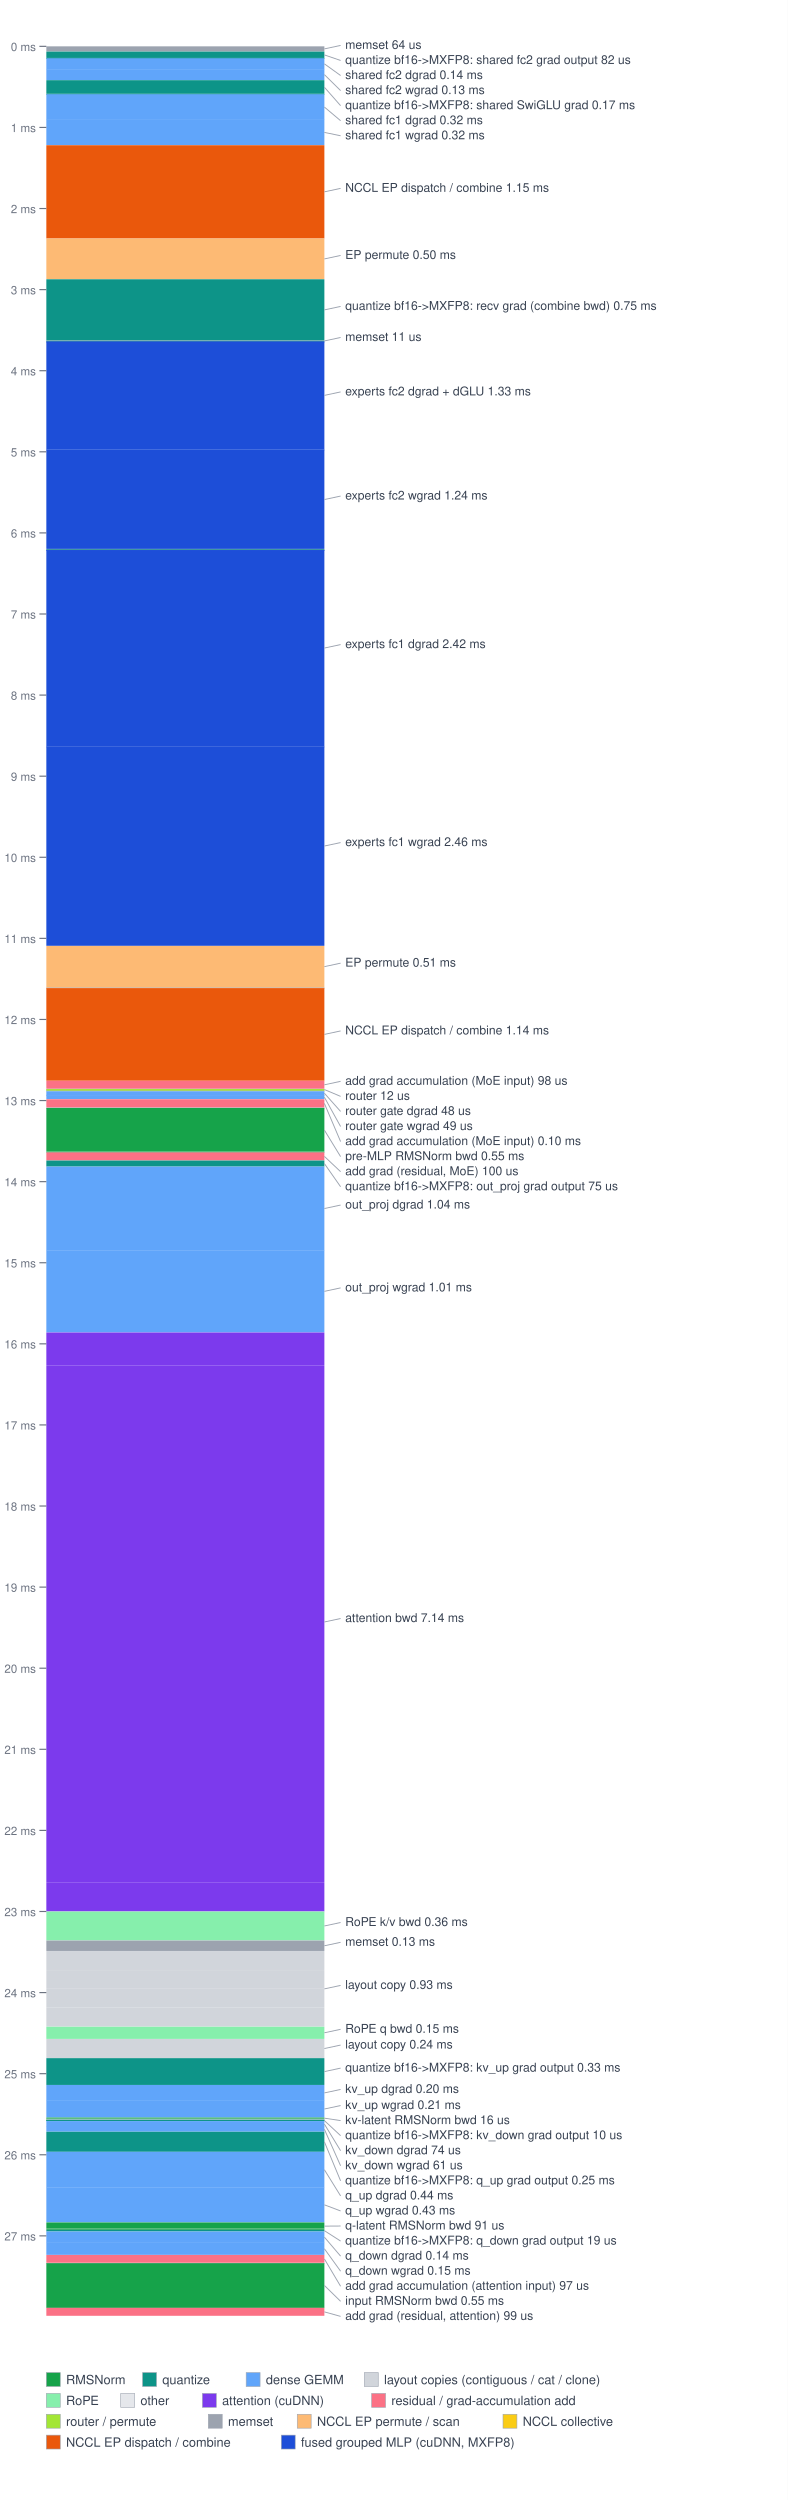
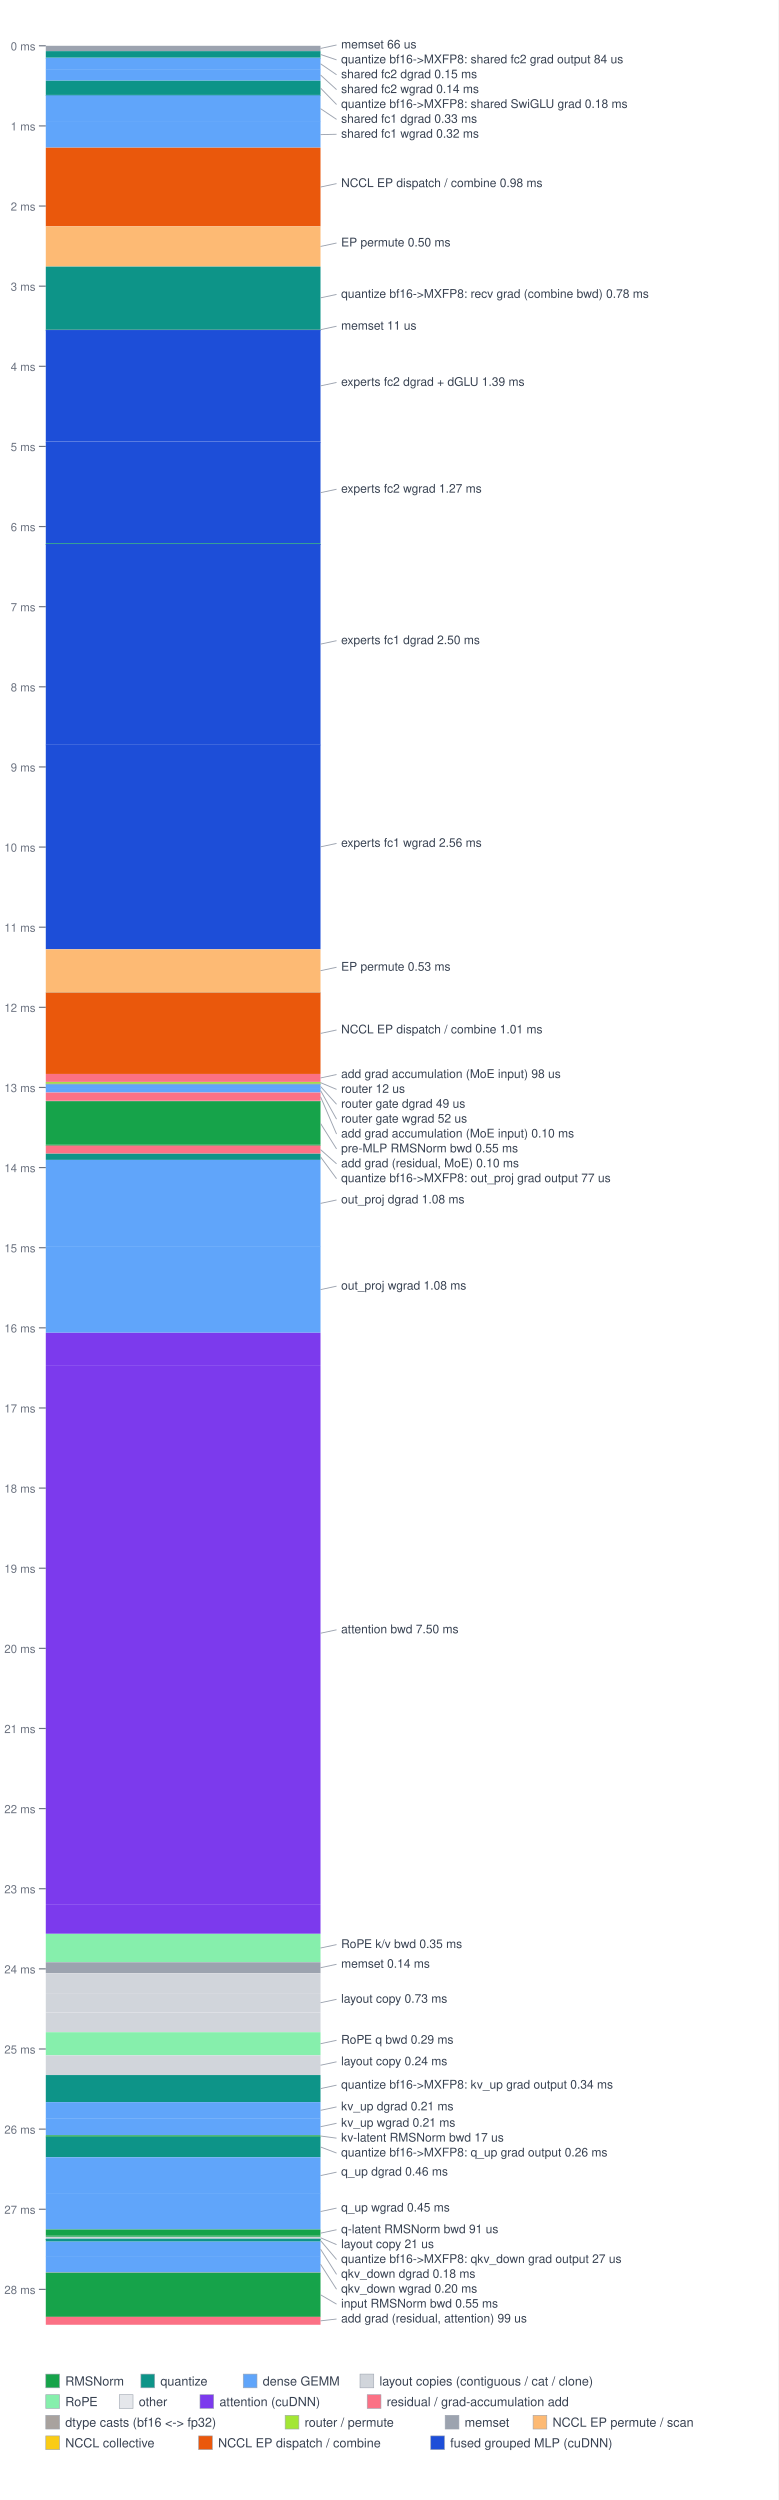
- <svg xmlns="http://www.w3.org/2000/svg" width="680" height="2158" viewBox="0 0 680 2158">
-   <rect width="680" height="2158" fill="white" />
-   <rect x="40" y="40.00" width="240" height="4.48" fill="#9ca3af" />
-   <rect x="40" y="44.54" width="240" height="5.47" fill="#0d9488" />
-   <rect x="40" y="50.07" width="240" height="0.80" fill="#0d9488" />
-   <rect x="40" y="50.29" width="240" height="9.65" fill="#60a5fa" />
-   <rect x="40" y="59.70" width="240" height="9.42" fill="#60a5fa" />
-   <rect x="40" y="69.21" width="240" height="11.77" fill="#0d9488" />
-   <rect x="40" y="81.06" width="240" height="0.80" fill="#0d9488" />
-   <rect x="40" y="81.34" width="240" height="22.16" fill="#60a5fa" />
-   <rect x="40" y="103.25" width="240" height="22.06" fill="#60a5fa" />
-   <rect x="40" y="125.37" width="240" height="80.50" fill="#ea580c" />
-   <rect x="40" y="205.95" width="240" height="35.07" fill="#fdba74" />
-   <rect x="40" y="241.08" width="240" height="52.80" fill="#0d9488" />
-   <rect x="40" y="293.95" width="240" height="0.80" fill="#9ca3af" />
-   <rect x="40" y="294.15" width="240" height="0.80" fill="#0d9488" />
-   <rect x="40" y="294.82" width="240" height="0.80" fill="#1d4ed8" />
-   <rect x="40" y="294.97" width="240" height="92.85" fill="#1d4ed8" />
-   <rect x="40" y="387.91" width="240" height="0.80" fill="#1d4ed8" />
-   <rect x="40" y="388.10" width="240" height="85.70" fill="#1d4ed8" />
-   <rect x="40" y="473.87" width="240" height="0.80" fill="#0d9488" />
-   <rect x="40" y="474.52" width="240" height="0.80" fill="#9ca3af" />
-   <rect x="40" y="474.67" width="240" height="0.80" fill="#1d4ed8" />
-   <rect x="40" y="474.84" width="240" height="169.30" fill="#1d4ed8" />
-   <rect x="40" y="644.22" width="240" height="0.80" fill="#1d4ed8" />
-   <rect x="40" y="644.43" width="240" height="172.02" fill="#1d4ed8" />
-   <rect x="40" y="816.52" width="240" height="35.78" fill="#fdba74" />
-   <rect x="40" y="852.37" width="240" height="0.80" fill="#9ca3af" />
-   <rect x="40" y="852.55" width="240" height="0.80" fill="#fdba74" />
-   <rect x="40" y="852.97" width="240" height="79.92" fill="#ea580c" />
-   <rect x="40" y="932.97" width="240" height="6.84" fill="#fb7185" />
-   <rect x="40" y="939.90" width="240" height="0.80" fill="#9ca3af" />
-   <rect x="40" y="940.09" width="240" height="0.85" fill="#a3e635" />
-   <rect x="40" y="941.03" width="240" height="0.80" fill="#9ca3af" />
-   <rect x="40" y="941.20" width="240" height="0.80" fill="#a3e635" />
-   <rect x="40" y="941.84" width="240" height="0.80" fill="#d1d5db" />
-   <rect x="40" y="942.00" width="240" height="3.21" fill="#60a5fa" />
-   <rect x="40" y="945.09" width="240" height="0.80" fill="#60a5fa" />
-   <rect x="40" y="945.34" width="240" height="3.45" fill="#60a5fa" />
-   <rect x="40" y="948.88" width="240" height="7.15" fill="#fb7185" />
-   <rect x="40" y="956.13" width="240" height="0.80" fill="#9ca3af" />
-   <rect x="40" y="956.39" width="240" height="37.67" fill="#16a34a" />
-   <rect x="40" y="994.15" width="240" height="0.80" fill="#16a34a" />
-   <rect x="40" y="994.73" width="240" height="6.97" fill="#fb7185" />
-   <rect x="40" y="1001.77" width="240" height="5.22" fill="#0d9488" />
-   <rect x="40" y="1007.00" width="240" height="72.50" fill="#60a5fa" />
-   <rect x="40" y="1079.25" width="240" height="70.88" fill="#60a5fa" />
-   <rect x="40" y="1150.20" width="240" height="28.74" fill="#7c3aed" />
-   <rect x="40" y="1179.02" width="240" height="445.60" fill="#7c3aed" />
-   <rect x="40" y="1624.70" width="240" height="25.24" fill="#7c3aed" />
-   <rect x="40" y="1650.03" width="240" height="24.94" fill="#86efac" />
-   <rect x="40" y="1675.06" width="240" height="9.01" fill="#9ca3af" />
-   <rect x="40" y="1684.13" width="240" height="16.36" fill="#d1d5db" />
-   <rect x="40" y="1700.56" width="240" height="16.23" fill="#d1d5db" />
-   <rect x="40" y="1716.86" width="240" height="16.26" fill="#d1d5db" />
-   <rect x="40" y="1733.20" width="240" height="16.19" fill="#d1d5db" />
-   <rect x="40" y="1749.48" width="240" height="10.50" fill="#86efac" />
-   <rect x="40" y="1760.06" width="240" height="16.46" fill="#d1d5db" />
-   <rect x="40" y="1776.60" width="240" height="23.13" fill="#0d9488" />
-   <rect x="40" y="1799.75" width="240" height="13.71" fill="#60a5fa" />
-   <rect x="40" y="1813.23" width="240" height="14.58" fill="#60a5fa" />
-   <rect x="40" y="1827.88" width="240" height="0.80" fill="#16a34a" />
-   <rect x="40" y="1828.71" width="240" height="0.80" fill="#16a34a" />
-   <rect x="40" y="1829.07" width="240" height="0.80" fill="#d1d5db" />
-   <rect x="40" y="1829.72" width="240" height="0.80" fill="#0d9488" />
-   <rect x="40" y="1829.96" width="240" height="0.80" fill="#0d9488" />
-   <rect x="40" y="1830.17" width="240" height="0.80" fill="#0d9488" />
-   <rect x="40" y="1830.91" width="240" height="5.18" fill="#60a5fa" />
-   <rect x="40" y="1835.83" width="240" height="4.25" fill="#60a5fa" />
-   <rect x="40" y="1840.14" width="240" height="17.30" fill="#0d9488" />
-   <rect x="40" y="1857.45" width="240" height="30.97" fill="#60a5fa" />
-   <rect x="40" y="1888.18" width="240" height="30.13" fill="#60a5fa" />
-   <rect x="40" y="1918.41" width="240" height="5.06" fill="#16a34a" />
-   <rect x="40" y="1923.55" width="240" height="1.22" fill="#16a34a" />
-   <rect x="40" y="1924.85" width="240" height="1.36" fill="#0d9488" />
-   <rect x="40" y="1926.23" width="240" height="9.83" fill="#60a5fa" />
-   <rect x="40" y="1935.84" width="240" height="10.57" fill="#60a5fa" />
-   <rect x="40" y="1946.47" width="240" height="6.77" fill="#fb7185" />
-   <rect x="40" y="1953.40" width="240" height="0.80" fill="#9ca3af" />
-   <rect x="40" y="1953.63" width="240" height="37.78" fill="#16a34a" />
-   <rect x="40" y="1991.48" width="240" height="0.80" fill="#16a34a" />
-   <rect x="40" y="1992.10" width="240" height="6.90" fill="#fb7185" />
+ <svg xmlns="http://www.w3.org/2000/svg" width="680" height="2184" viewBox="0 0 680 2184">
+   <rect width="680" height="2184" fill="white" />
+   <rect x="40" y="40.00" width="240" height="4.59" fill="#9ca3af" />
+   <rect x="40" y="44.68" width="240" height="5.58" fill="#0d9488" />
+   <rect x="40" y="50.35" width="240" height="0.80" fill="#0d9488" />
+   <rect x="40" y="50.59" width="240" height="10.17" fill="#60a5fa" />
+   <rect x="40" y="60.48" width="240" height="9.99" fill="#60a5fa" />
+   <rect x="40" y="70.53" width="240" height="12.39" fill="#0d9488" />
+   <rect x="40" y="83.00" width="240" height="0.80" fill="#0d9488" />
+   <rect x="40" y="83.27" width="240" height="23.26" fill="#60a5fa" />
+   <rect x="40" y="106.24" width="240" height="22.71" fill="#60a5fa" />
+   <rect x="40" y="129.03" width="240" height="68.72" fill="#ea580c" />
+   <rect x="40" y="197.84" width="240" height="35.00" fill="#fdba74" />
+   <rect x="40" y="232.92" width="240" height="54.59" fill="#0d9488" />
+   <rect x="40" y="287.57" width="240" height="0.80" fill="#9ca3af" />
+   <rect x="40" y="287.75" width="240" height="0.80" fill="#0d9488" />
+   <rect x="40" y="288.41" width="240" height="0.80" fill="#1d4ed8" />
+   <rect x="40" y="288.57" width="240" height="97.19" fill="#1d4ed8" />
+   <rect x="40" y="385.85" width="240" height="0.80" fill="#1d4ed8" />
+   <rect x="40" y="386.06" width="240" height="88.30" fill="#1d4ed8" />
+   <rect x="40" y="474.45" width="240" height="0.80" fill="#0d9488" />
+   <rect x="40" y="475.11" width="240" height="0.80" fill="#9ca3af" />
+   <rect x="40" y="475.27" width="240" height="0.80" fill="#1d4ed8" />
+   <rect x="40" y="475.42" width="240" height="174.77" fill="#1d4ed8" />
+   <rect x="40" y="650.25" width="240" height="0.80" fill="#1d4ed8" />
+   <rect x="40" y="650.46" width="240" height="178.80" fill="#1d4ed8" />
+   <rect x="40" y="829.34" width="240" height="37.25" fill="#fdba74" />
+   <rect x="40" y="866.68" width="240" height="0.80" fill="#9ca3af" />
+   <rect x="40" y="866.89" width="240" height="0.80" fill="#fdba74" />
+   <rect x="40" y="867.33" width="240" height="70.86" fill="#ea580c" />
+   <rect x="40" y="938.25" width="240" height="6.88" fill="#fb7185" />
+   <rect x="40" y="945.19" width="240" height="0.80" fill="#9ca3af" />
+   <rect x="40" y="945.37" width="240" height="0.86" fill="#a3e635" />
+   <rect x="40" y="946.30" width="240" height="0.80" fill="#9ca3af" />
+   <rect x="40" y="946.50" width="240" height="0.80" fill="#a3e635" />
+   <rect x="40" y="947.15" width="240" height="0.80" fill="#a8a29e" />
+   <rect x="40" y="947.35" width="240" height="3.27" fill="#60a5fa" />
+   <rect x="40" y="950.50" width="240" height="0.80" fill="#60a5fa" />
+   <rect x="40" y="950.74" width="240" height="3.66" fill="#60a5fa" />
+   <rect x="40" y="954.46" width="240" height="7.18" fill="#fb7185" />
+   <rect x="40" y="961.86" width="240" height="0.80" fill="#9ca3af" />
+   <rect x="40" y="962.07" width="240" height="38.00" fill="#16a34a" />
+   <rect x="40" y="1000.15" width="240" height="0.80" fill="#16a34a" />
+   <rect x="40" y="1000.77" width="240" height="7.02" fill="#fb7185" />
+   <rect x="40" y="1007.87" width="240" height="5.41" fill="#0d9488" />
+   <rect x="40" y="1013.31" width="240" height="75.93" fill="#60a5fa" />
+   <rect x="40" y="1088.98" width="240" height="75.31" fill="#60a5fa" />
+   <rect x="40" y="1164.35" width="240" height="28.89" fill="#7c3aed" />
+   <rect x="40" y="1193.30" width="240" height="470.09" fill="#7c3aed" />
+   <rect x="40" y="1663.46" width="240" height="25.89" fill="#7c3aed" />
+   <rect x="40" y="1689.42" width="240" height="24.72" fill="#86efac" />
+   <rect x="40" y="1714.22" width="240" height="9.61" fill="#9ca3af" />
+   <rect x="40" y="1723.91" width="240" height="17.19" fill="#d1d5db" />
+   <rect x="40" y="1741.18" width="240" height="17.02" fill="#d1d5db" />
+   <rect x="40" y="1758.27" width="240" height="16.99" fill="#d1d5db" />
+   <rect x="40" y="1775.33" width="240" height="20.22" fill="#86efac" />
+   <rect x="40" y="1795.62" width="240" height="17.09" fill="#d1d5db" />
+   <rect x="40" y="1812.77" width="240" height="23.64" fill="#0d9488" />
+   <rect x="40" y="1836.43" width="240" height="14.39" fill="#60a5fa" />
+   <rect x="40" y="1850.59" width="240" height="14.71" fill="#60a5fa" />
+   <rect x="40" y="1865.39" width="240" height="0.82" fill="#16a34a" />
+   <rect x="40" y="1866.29" width="240" height="0.80" fill="#16a34a" />
+   <rect x="40" y="1866.67" width="240" height="17.87" fill="#0d9488" />
+   <rect x="40" y="1884.59" width="240" height="31.99" fill="#60a5fa" />
+   <rect x="40" y="1916.29" width="240" height="31.32" fill="#60a5fa" />
+   <rect x="40" y="1947.67" width="240" height="4.98" fill="#16a34a" />
+   <rect x="40" y="1952.72" width="240" height="1.33" fill="#16a34a" />
+   <rect x="40" y="1954.14" width="240" height="1.47" fill="#d1d5db" />
+   <rect x="40" y="1955.69" width="240" height="0.80" fill="#0d9488" />
+   <rect x="40" y="1956.04" width="240" height="0.80" fill="#0d9488" />
+   <rect x="40" y="1956.38" width="240" height="1.90" fill="#0d9488" />
+   <rect x="40" y="1958.29" width="240" height="12.94" fill="#60a5fa" />
+   <rect x="40" y="1970.92" width="240" height="14.17" fill="#60a5fa" />
+   <rect x="40" y="1985.24" width="240" height="0.80" fill="#9ca3af" />
+   <rect x="40" y="1985.46" width="240" height="37.84" fill="#16a34a" />
+   <rect x="40" y="2023.37" width="240" height="0.80" fill="#16a34a" />
+   <rect x="40" y="2023.99" width="240" height="6.93" fill="#fb7185" />
  <line x1="34" y1="40.0" x2="40" y2="40.0" stroke="#6b7280" />
  <text x="31.0" y="44.0" text-anchor="end" font-family="Helvetica, Arial, sans-serif" font-size="10" font-weight="normal" fill="#6b7280">0 ms</text>
  <line x1="34" y1="110.0" x2="40" y2="110.0" stroke="#6b7280" />
  <text x="31.0" y="114.0" text-anchor="end" font-family="Helvetica, Arial, sans-serif" font-size="10" font-weight="normal" fill="#6b7280">1 ms</text>
  <line x1="34" y1="180.0" x2="40" y2="180.0" stroke="#6b7280" />
  <text x="31.0" y="184.0" text-anchor="end" font-family="Helvetica, Arial, sans-serif" font-size="10" font-weight="normal" fill="#6b7280">2 ms</text>
  <line x1="34" y1="250.0" x2="40" y2="250.0" stroke="#6b7280" />
  <text x="31.0" y="254.0" text-anchor="end" font-family="Helvetica, Arial, sans-serif" font-size="10" font-weight="normal" fill="#6b7280">3 ms</text>
  <line x1="34" y1="320.0" x2="40" y2="320.0" stroke="#6b7280" />
  <text x="31.0" y="324.0" text-anchor="end" font-family="Helvetica, Arial, sans-serif" font-size="10" font-weight="normal" fill="#6b7280">4 ms</text>
  <line x1="34" y1="390.0" x2="40" y2="390.0" stroke="#6b7280" />
  <text x="31.0" y="394.0" text-anchor="end" font-family="Helvetica, Arial, sans-serif" font-size="10" font-weight="normal" fill="#6b7280">5 ms</text>
  <line x1="34" y1="460.0" x2="40" y2="460.0" stroke="#6b7280" />
  <text x="31.0" y="464.0" text-anchor="end" font-family="Helvetica, Arial, sans-serif" font-size="10" font-weight="normal" fill="#6b7280">6 ms</text>
  <line x1="34" y1="530.0" x2="40" y2="530.0" stroke="#6b7280" />
  <text x="31.0" y="534.0" text-anchor="end" font-family="Helvetica, Arial, sans-serif" font-size="10" font-weight="normal" fill="#6b7280">7 ms</text>
  <line x1="34" y1="600.0" x2="40" y2="600.0" stroke="#6b7280" />
  <text x="31.0" y="604.0" text-anchor="end" font-family="Helvetica, Arial, sans-serif" font-size="10" font-weight="normal" fill="#6b7280">8 ms</text>
  <line x1="34" y1="670.0" x2="40" y2="670.0" stroke="#6b7280" />
  <text x="31.0" y="674.0" text-anchor="end" font-family="Helvetica, Arial, sans-serif" font-size="10" font-weight="normal" fill="#6b7280">9 ms</text>
  <line x1="34" y1="740.0" x2="40" y2="740.0" stroke="#6b7280" />
  <text x="31.0" y="744.0" text-anchor="end" font-family="Helvetica, Arial, sans-serif" font-size="10" font-weight="normal" fill="#6b7280">10 ms</text>
  <line x1="34" y1="810.0" x2="40" y2="810.0" stroke="#6b7280" />
  <text x="31.0" y="814.0" text-anchor="end" font-family="Helvetica, Arial, sans-serif" font-size="10" font-weight="normal" fill="#6b7280">11 ms</text>
  <line x1="34" y1="880.0" x2="40" y2="880.0" stroke="#6b7280" />
  <text x="31.0" y="884.0" text-anchor="end" font-family="Helvetica, Arial, sans-serif" font-size="10" font-weight="normal" fill="#6b7280">12 ms</text>
  <line x1="34" y1="950.0" x2="40" y2="950.0" stroke="#6b7280" />
  <text x="31.0" y="954.0" text-anchor="end" font-family="Helvetica, Arial, sans-serif" font-size="10" font-weight="normal" fill="#6b7280">13 ms</text>
  <line x1="34" y1="1020.0" x2="40" y2="1020.0" stroke="#6b7280" />
  <text x="31.0" y="1024.0" text-anchor="end" font-family="Helvetica, Arial, sans-serif" font-size="10" font-weight="normal" fill="#6b7280">14 ms</text>
  <line x1="34" y1="1090.0" x2="40" y2="1090.0" stroke="#6b7280" />
  <text x="31.0" y="1094.0" text-anchor="end" font-family="Helvetica, Arial, sans-serif" font-size="10" font-weight="normal" fill="#6b7280">15 ms</text>
  <line x1="34" y1="1160.0" x2="40" y2="1160.0" stroke="#6b7280" />
  <text x="31.0" y="1164.0" text-anchor="end" font-family="Helvetica, Arial, sans-serif" font-size="10" font-weight="normal" fill="#6b7280">16 ms</text>
  <line x1="34" y1="1230.0" x2="40" y2="1230.0" stroke="#6b7280" />
  <text x="31.0" y="1234.0" text-anchor="end" font-family="Helvetica, Arial, sans-serif" font-size="10" font-weight="normal" fill="#6b7280">17 ms</text>
  <line x1="34" y1="1300.0" x2="40" y2="1300.0" stroke="#6b7280" />
  <text x="31.0" y="1304.0" text-anchor="end" font-family="Helvetica, Arial, sans-serif" font-size="10" font-weight="normal" fill="#6b7280">18 ms</text>
  <line x1="34" y1="1370.0" x2="40" y2="1370.0" stroke="#6b7280" />
  <text x="31.0" y="1374.0" text-anchor="end" font-family="Helvetica, Arial, sans-serif" font-size="10" font-weight="normal" fill="#6b7280">19 ms</text>
  <line x1="34" y1="1440.0" x2="40" y2="1440.0" stroke="#6b7280" />
  <text x="31.0" y="1444.0" text-anchor="end" font-family="Helvetica, Arial, sans-serif" font-size="10" font-weight="normal" fill="#6b7280">20 ms</text>
  <line x1="34" y1="1510.0" x2="40" y2="1510.0" stroke="#6b7280" />
  <text x="31.0" y="1514.0" text-anchor="end" font-family="Helvetica, Arial, sans-serif" font-size="10" font-weight="normal" fill="#6b7280">21 ms</text>
  <line x1="34" y1="1580.0" x2="40" y2="1580.0" stroke="#6b7280" />
  <text x="31.0" y="1584.0" text-anchor="end" font-family="Helvetica, Arial, sans-serif" font-size="10" font-weight="normal" fill="#6b7280">22 ms</text>
  <line x1="34" y1="1650.0" x2="40" y2="1650.0" stroke="#6b7280" />
  <text x="31.0" y="1654.0" text-anchor="end" font-family="Helvetica, Arial, sans-serif" font-size="10" font-weight="normal" fill="#6b7280">23 ms</text>
  <line x1="34" y1="1720.0" x2="40" y2="1720.0" stroke="#6b7280" />
  <text x="31.0" y="1724.0" text-anchor="end" font-family="Helvetica, Arial, sans-serif" font-size="10" font-weight="normal" fill="#6b7280">24 ms</text>
  <line x1="34" y1="1790.0" x2="40" y2="1790.0" stroke="#6b7280" />
  <text x="31.0" y="1794.0" text-anchor="end" font-family="Helvetica, Arial, sans-serif" font-size="10" font-weight="normal" fill="#6b7280">25 ms</text>
  <line x1="34" y1="1860.0" x2="40" y2="1860.0" stroke="#6b7280" />
  <text x="31.0" y="1864.0" text-anchor="end" font-family="Helvetica, Arial, sans-serif" font-size="10" font-weight="normal" fill="#6b7280">26 ms</text>
  <line x1="34" y1="1930.0" x2="40" y2="1930.0" stroke="#6b7280" />
  <text x="31.0" y="1934.0" text-anchor="end" font-family="Helvetica, Arial, sans-serif" font-size="10" font-weight="normal" fill="#6b7280">27 ms</text>
-   <line x1="280" y1="42.2" x2="294" y2="39.2" stroke="#9ca3af" stroke-width="0.8" />
-   <text x="298.0" y="42.2" text-anchor="start" font-family="Helvetica, Arial, sans-serif" font-size="10.5" font-weight="normal" fill="#374151">memset  64 us</text>
-   <line x1="280" y1="47.4" x2="294" y2="52.2" stroke="#9ca3af" stroke-width="0.8" />
-   <text x="298.0" y="55.2" text-anchor="start" font-family="Helvetica, Arial, sans-serif" font-size="10.5" font-weight="normal" fill="#374151">quantize bf16-&gt;MXFP8: shared fc2 grad output  82 us</text>
-   <line x1="280" y1="55.1" x2="294" y2="65.2" stroke="#9ca3af" stroke-width="0.8" />
-   <text x="298.0" y="68.2" text-anchor="start" font-family="Helvetica, Arial, sans-serif" font-size="10.5" font-weight="normal" fill="#374151">shared fc2 dgrad  0.14 ms</text>
-   <line x1="280" y1="64.4" x2="294" y2="78.2" stroke="#9ca3af" stroke-width="0.8" />
-   <text x="298.0" y="81.2" text-anchor="start" font-family="Helvetica, Arial, sans-serif" font-size="10.5" font-weight="normal" fill="#374151">shared fc2 wgrad  0.13 ms</text>
-   <line x1="280" y1="75.3" x2="294" y2="91.2" stroke="#9ca3af" stroke-width="0.8" />
-   <text x="298.0" y="94.2" text-anchor="start" font-family="Helvetica, Arial, sans-serif" font-size="10.5" font-weight="normal" fill="#374151">quantize bf16-&gt;MXFP8: shared SwiGLU grad  0.17 ms</text>
-   <line x1="280" y1="92.4" x2="294" y2="104.2" stroke="#9ca3af" stroke-width="0.8" />
-   <text x="298.0" y="107.2" text-anchor="start" font-family="Helvetica, Arial, sans-serif" font-size="10.5" font-weight="normal" fill="#374151">shared fc1 dgrad  0.32 ms</text>
-   <line x1="280" y1="114.3" x2="294" y2="117.2" stroke="#9ca3af" stroke-width="0.8" />
-   <text x="298.0" y="120.2" text-anchor="start" font-family="Helvetica, Arial, sans-serif" font-size="10.5" font-weight="normal" fill="#374151">shared fc1 wgrad  0.32 ms</text>
-   <line x1="280" y1="165.6" x2="294" y2="162.6" stroke="#9ca3af" stroke-width="0.8" />
-   <text x="298.0" y="165.6" text-anchor="start" font-family="Helvetica, Arial, sans-serif" font-size="10.5" font-weight="normal" fill="#374151">NCCL EP dispatch / combine  1.15 ms</text>
-   <line x1="280" y1="223.5" x2="294" y2="220.5" stroke="#9ca3af" stroke-width="0.8" />
-   <text x="298.0" y="223.5" text-anchor="start" font-family="Helvetica, Arial, sans-serif" font-size="10.5" font-weight="normal" fill="#374151">EP permute  0.50 ms</text>
-   <line x1="280" y1="267.5" x2="294" y2="264.5" stroke="#9ca3af" stroke-width="0.8" />
-   <text x="298.0" y="267.5" text-anchor="start" font-family="Helvetica, Arial, sans-serif" font-size="10.5" font-weight="normal" fill="#374151">quantize bf16-&gt;MXFP8: recv grad (combine bwd)  0.75 ms</text>
-   <line x1="280" y1="294.3" x2="294" y2="291.3" stroke="#9ca3af" stroke-width="0.8" />
-   <text x="298.0" y="294.3" text-anchor="start" font-family="Helvetica, Arial, sans-serif" font-size="10.5" font-weight="normal" fill="#374151">memset  11 us</text>
-   <line x1="280" y1="341.3" x2="294" y2="338.3" stroke="#9ca3af" stroke-width="0.8" />
-   <text x="298.0" y="341.3" text-anchor="start" font-family="Helvetica, Arial, sans-serif" font-size="10.5" font-weight="normal" fill="#374151">experts fc2 dgrad + dGLU  1.33 ms</text>
-   <line x1="280" y1="431.2" x2="294" y2="428.2" stroke="#9ca3af" stroke-width="0.8" />
-   <text x="298.0" y="431.2" text-anchor="start" font-family="Helvetica, Arial, sans-serif" font-size="10.5" font-weight="normal" fill="#374151">experts fc2 wgrad  1.24 ms</text>
-   <line x1="280" y1="559.4" x2="294" y2="556.4" stroke="#9ca3af" stroke-width="0.8" />
-   <text x="298.0" y="559.4" text-anchor="start" font-family="Helvetica, Arial, sans-serif" font-size="10.5" font-weight="normal" fill="#374151">experts fc1 dgrad  2.42 ms</text>
-   <line x1="280" y1="730.3" x2="294" y2="727.3" stroke="#9ca3af" stroke-width="0.8" />
-   <text x="298.0" y="730.3" text-anchor="start" font-family="Helvetica, Arial, sans-serif" font-size="10.5" font-weight="normal" fill="#374151">experts fc1 wgrad  2.46 ms</text>
-   <line x1="280" y1="834.4" x2="294" y2="831.4" stroke="#9ca3af" stroke-width="0.8" />
-   <text x="298.0" y="834.4" text-anchor="start" font-family="Helvetica, Arial, sans-serif" font-size="10.5" font-weight="normal" fill="#374151">EP permute  0.51 ms</text>
-   <line x1="280" y1="892.9" x2="294" y2="889.9" stroke="#9ca3af" stroke-width="0.8" />
-   <text x="298.0" y="892.9" text-anchor="start" font-family="Helvetica, Arial, sans-serif" font-size="10.5" font-weight="normal" fill="#374151">NCCL EP dispatch / combine  1.14 ms</text>
-   <line x1="280" y1="936.4" x2="294" y2="933.4" stroke="#9ca3af" stroke-width="0.8" />
-   <text x="298.0" y="936.4" text-anchor="start" font-family="Helvetica, Arial, sans-serif" font-size="10.5" font-weight="normal" fill="#374151">add grad accumulation (MoE input)  98 us</text>
-   <line x1="280" y1="940.5" x2="294" y2="946.4" stroke="#9ca3af" stroke-width="0.8" />
-   <text x="298.0" y="949.4" text-anchor="start" font-family="Helvetica, Arial, sans-serif" font-size="10.5" font-weight="normal" fill="#374151">router  12 us</text>
-   <line x1="280" y1="943.7" x2="294" y2="959.4" stroke="#9ca3af" stroke-width="0.8" />
-   <text x="298.0" y="962.4" text-anchor="start" font-family="Helvetica, Arial, sans-serif" font-size="10.5" font-weight="normal" fill="#374151">router gate dgrad  48 us</text>
-   <line x1="280" y1="947.1" x2="294" y2="972.4" stroke="#9ca3af" stroke-width="0.8" />
-   <text x="298.0" y="975.4" text-anchor="start" font-family="Helvetica, Arial, sans-serif" font-size="10.5" font-weight="normal" fill="#374151">router gate wgrad  49 us</text>
-   <line x1="280" y1="952.5" x2="294" y2="985.4" stroke="#9ca3af" stroke-width="0.8" />
-   <text x="298.0" y="988.4" text-anchor="start" font-family="Helvetica, Arial, sans-serif" font-size="10.5" font-weight="normal" fill="#374151">add grad accumulation (MoE input)  0.10 ms</text>
-   <line x1="280" y1="975.5" x2="294" y2="998.4" stroke="#9ca3af" stroke-width="0.8" />
-   <text x="298.0" y="1001.4" text-anchor="start" font-family="Helvetica, Arial, sans-serif" font-size="10.5" font-weight="normal" fill="#374151">pre-MLP RMSNorm bwd  0.55 ms</text>
-   <line x1="280" y1="998.2" x2="294" y2="1011.4" stroke="#9ca3af" stroke-width="0.8" />
-   <text x="298.0" y="1014.4" text-anchor="start" font-family="Helvetica, Arial, sans-serif" font-size="10.5" font-weight="normal" fill="#374151">add grad (residual, MoE)  100 us</text>
-   <line x1="280" y1="1004.4" x2="294" y2="1024.4" stroke="#9ca3af" stroke-width="0.8" />
-   <text x="298.0" y="1027.4" text-anchor="start" font-family="Helvetica, Arial, sans-serif" font-size="10.5" font-weight="normal" fill="#374151">quantize bf16-&gt;MXFP8: out_proj grad output  75 us</text>
-   <line x1="280" y1="1043.2" x2="294" y2="1040.2" stroke="#9ca3af" stroke-width="0.8" />
-   <text x="298.0" y="1043.2" text-anchor="start" font-family="Helvetica, Arial, sans-serif" font-size="10.5" font-weight="normal" fill="#374151">out_proj dgrad  1.04 ms</text>
-   <line x1="280" y1="1114.7" x2="294" y2="1111.7" stroke="#9ca3af" stroke-width="0.8" />
-   <text x="298.0" y="1114.7" text-anchor="start" font-family="Helvetica, Arial, sans-serif" font-size="10.5" font-weight="normal" fill="#374151">out_proj wgrad  1.01 ms</text>
-   <line x1="280" y1="1400.1" x2="294" y2="1397.1" stroke="#9ca3af" stroke-width="0.8" />
-   <text x="298.0" y="1400.1" text-anchor="start" font-family="Helvetica, Arial, sans-serif" font-size="10.5" font-weight="normal" fill="#374151">attention bwd  7.14 ms</text>
-   <line x1="280" y1="1662.5" x2="294" y2="1659.5" stroke="#9ca3af" stroke-width="0.8" />
-   <text x="298.0" y="1662.5" text-anchor="start" font-family="Helvetica, Arial, sans-serif" font-size="10.5" font-weight="normal" fill="#374151">RoPE k/v bwd  0.36 ms</text>
-   <line x1="280" y1="1679.6" x2="294" y2="1676.6" stroke="#9ca3af" stroke-width="0.8" />
-   <text x="298.0" y="1679.6" text-anchor="start" font-family="Helvetica, Arial, sans-serif" font-size="10.5" font-weight="normal" fill="#374151">memset  0.13 ms</text>
-   <line x1="280" y1="1716.8" x2="294" y2="1713.8" stroke="#9ca3af" stroke-width="0.8" />
-   <text x="298.0" y="1716.8" text-anchor="start" font-family="Helvetica, Arial, sans-serif" font-size="10.5" font-weight="normal" fill="#374151">layout copy  0.93 ms</text>
-   <line x1="280" y1="1754.7" x2="294" y2="1751.7" stroke="#9ca3af" stroke-width="0.8" />
-   <text x="298.0" y="1754.7" text-anchor="start" font-family="Helvetica, Arial, sans-serif" font-size="10.5" font-weight="normal" fill="#374151">RoPE q bwd  0.15 ms</text>
-   <line x1="280" y1="1768.3" x2="294" y2="1765.3" stroke="#9ca3af" stroke-width="0.8" />
-   <text x="298.0" y="1768.3" text-anchor="start" font-family="Helvetica, Arial, sans-serif" font-size="10.5" font-weight="normal" fill="#374151">layout copy  0.24 ms</text>
-   <line x1="280" y1="1788.2" x2="294" y2="1785.2" stroke="#9ca3af" stroke-width="0.8" />
-   <text x="298.0" y="1788.2" text-anchor="start" font-family="Helvetica, Arial, sans-serif" font-size="10.5" font-weight="normal" fill="#374151">quantize bf16-&gt;MXFP8: kv_up grad output  0.33 ms</text>
-   <line x1="280" y1="1806.6" x2="294" y2="1803.6" stroke="#9ca3af" stroke-width="0.8" />
-   <text x="298.0" y="1806.6" text-anchor="start" font-family="Helvetica, Arial, sans-serif" font-size="10.5" font-weight="normal" fill="#374151">kv_up dgrad  0.20 ms</text>
-   <line x1="280" y1="1820.5" x2="294" y2="1817.5" stroke="#9ca3af" stroke-width="0.8" />
-   <text x="298.0" y="1820.5" text-anchor="start" font-family="Helvetica, Arial, sans-serif" font-size="10.5" font-weight="normal" fill="#374151">kv_up wgrad  0.21 ms</text>
-   <line x1="280" y1="1828.4" x2="294" y2="1830.5" stroke="#9ca3af" stroke-width="0.8" />
-   <text x="298.0" y="1833.5" text-anchor="start" font-family="Helvetica, Arial, sans-serif" font-size="10.5" font-weight="normal" fill="#374151">kv-latent RMSNorm bwd  16 us</text>
-   <line x1="280" y1="1830.5" x2="294" y2="1843.5" stroke="#9ca3af" stroke-width="0.8" />
-   <text x="298.0" y="1846.5" text-anchor="start" font-family="Helvetica, Arial, sans-serif" font-size="10.5" font-weight="normal" fill="#374151">quantize bf16-&gt;MXFP8: kv_down grad output  10 us</text>
-   <line x1="280" y1="1833.5" x2="294" y2="1856.5" stroke="#9ca3af" stroke-width="0.8" />
-   <text x="298.0" y="1859.5" text-anchor="start" font-family="Helvetica, Arial, sans-serif" font-size="10.5" font-weight="normal" fill="#374151">kv_down dgrad  74 us</text>
-   <line x1="280" y1="1838.0" x2="294" y2="1869.5" stroke="#9ca3af" stroke-width="0.8" />
-   <text x="298.0" y="1872.5" text-anchor="start" font-family="Helvetica, Arial, sans-serif" font-size="10.5" font-weight="normal" fill="#374151">kv_down wgrad  61 us</text>
-   <line x1="280" y1="1848.8" x2="294" y2="1882.5" stroke="#9ca3af" stroke-width="0.8" />
-   <text x="298.0" y="1885.5" text-anchor="start" font-family="Helvetica, Arial, sans-serif" font-size="10.5" font-weight="normal" fill="#374151">quantize bf16-&gt;MXFP8: q_up grad output  0.25 ms</text>
-   <line x1="280" y1="1872.9" x2="294" y2="1895.5" stroke="#9ca3af" stroke-width="0.8" />
-   <text x="298.0" y="1898.5" text-anchor="start" font-family="Helvetica, Arial, sans-serif" font-size="10.5" font-weight="normal" fill="#374151">q_up dgrad  0.44 ms</text>
-   <line x1="280" y1="1903.2" x2="294" y2="1908.5" stroke="#9ca3af" stroke-width="0.8" />
-   <text x="298.0" y="1911.5" text-anchor="start" font-family="Helvetica, Arial, sans-serif" font-size="10.5" font-weight="normal" fill="#374151">q_up wgrad  0.43 ms</text>
-   <line x1="280" y1="1921.6" x2="294" y2="1921.5" stroke="#9ca3af" stroke-width="0.8" />
-   <text x="298.0" y="1924.5" text-anchor="start" font-family="Helvetica, Arial, sans-serif" font-size="10.5" font-weight="normal" fill="#374151">q-latent RMSNorm bwd  91 us</text>
-   <line x1="280" y1="1925.5" x2="294" y2="1934.5" stroke="#9ca3af" stroke-width="0.8" />
-   <text x="298.0" y="1937.5" text-anchor="start" font-family="Helvetica, Arial, sans-serif" font-size="10.5" font-weight="normal" fill="#374151">quantize bf16-&gt;MXFP8: q_down grad output  19 us</text>
-   <line x1="280" y1="1931.1" x2="294" y2="1947.5" stroke="#9ca3af" stroke-width="0.8" />
-   <text x="298.0" y="1950.5" text-anchor="start" font-family="Helvetica, Arial, sans-serif" font-size="10.5" font-weight="normal" fill="#374151">q_down dgrad  0.14 ms</text>
-   <line x1="280" y1="1941.1" x2="294" y2="1960.5" stroke="#9ca3af" stroke-width="0.8" />
-   <text x="298.0" y="1963.5" text-anchor="start" font-family="Helvetica, Arial, sans-serif" font-size="10.5" font-weight="normal" fill="#374151">q_down wgrad  0.15 ms</text>
-   <line x1="280" y1="1949.9" x2="294" y2="1973.5" stroke="#9ca3af" stroke-width="0.8" />
-   <text x="298.0" y="1976.5" text-anchor="start" font-family="Helvetica, Arial, sans-serif" font-size="10.5" font-weight="normal" fill="#374151">add grad accumulation (attention input)  97 us</text>
-   <line x1="280" y1="1972.8" x2="294" y2="1986.5" stroke="#9ca3af" stroke-width="0.8" />
-   <text x="298.0" y="1989.5" text-anchor="start" font-family="Helvetica, Arial, sans-serif" font-size="10.5" font-weight="normal" fill="#374151">input RMSNorm bwd  0.55 ms</text>
-   <line x1="280" y1="1995.6" x2="294" y2="1999.5" stroke="#9ca3af" stroke-width="0.8" />
-   <text x="298.0" y="2002.5" text-anchor="start" font-family="Helvetica, Arial, sans-serif" font-size="10.5" font-weight="normal" fill="#374151">add grad (residual, attention)  99 us</text>
-   <rect x="40" y="2048" width="12" height="12" fill="#16a34a" stroke="#9ca3af" stroke-width="0.5" />
-   <text x="57.0" y="2058.0" text-anchor="start" font-family="Helvetica, Arial, sans-serif" font-size="11" font-weight="normal" fill="#374151">RMSNorm</text>
-   <rect x="123.1" y="2048" width="12" height="12" fill="#0d9488" stroke="#9ca3af" stroke-width="0.5" />
-   <text x="140.1" y="2058.0" text-anchor="start" font-family="Helvetica, Arial, sans-serif" font-size="11" font-weight="normal" fill="#374151">quantize</text>
-   <rect x="212.5" y="2048" width="12" height="12" fill="#60a5fa" stroke="#9ca3af" stroke-width="0.5" />
-   <text x="229.5" y="2058.0" text-anchor="start" font-family="Helvetica, Arial, sans-serif" font-size="11" font-weight="normal" fill="#374151">dense GEMM</text>
-   <rect x="314.5" y="2048" width="12" height="12" fill="#d1d5db" stroke="#9ca3af" stroke-width="0.5" />
-   <text x="331.5" y="2058.0" text-anchor="start" font-family="Helvetica, Arial, sans-serif" font-size="11" font-weight="normal" fill="#374151">layout copies (contiguous / cat / clone)</text>
-   <rect x="40" y="2066" width="12" height="12" fill="#86efac" stroke="#9ca3af" stroke-width="0.5" />
-   <text x="57.0" y="2076.0" text-anchor="start" font-family="Helvetica, Arial, sans-serif" font-size="11" font-weight="normal" fill="#374151">RoPE</text>
-   <rect x="104.2" y="2066" width="12" height="12" fill="#e5e7eb" stroke="#9ca3af" stroke-width="0.5" />
-   <text x="121.2" y="2076.0" text-anchor="start" font-family="Helvetica, Arial, sans-serif" font-size="11" font-weight="normal" fill="#374151">other</text>
-   <rect x="174.7" y="2066" width="12" height="12" fill="#7c3aed" stroke="#9ca3af" stroke-width="0.5" />
-   <text x="191.7" y="2076.0" text-anchor="start" font-family="Helvetica, Arial, sans-serif" font-size="11" font-weight="normal" fill="#374151">attention (cuDNN)</text>
-   <rect x="320.8" y="2066" width="12" height="12" fill="#fb7185" stroke="#9ca3af" stroke-width="0.5" />
-   <text x="337.8" y="2076.0" text-anchor="start" font-family="Helvetica, Arial, sans-serif" font-size="11" font-weight="normal" fill="#374151">residual / grad-accumulation add</text>
-   <rect x="40" y="2084" width="12" height="12" fill="#a3e635" stroke="#9ca3af" stroke-width="0.5" />
-   <text x="57.0" y="2094.0" text-anchor="start" font-family="Helvetica, Arial, sans-serif" font-size="11" font-weight="normal" fill="#374151">router / permute</text>
-   <rect x="179.8" y="2084" width="12" height="12" fill="#9ca3af" stroke="#9ca3af" stroke-width="0.5" />
-   <text x="196.8" y="2094.0" text-anchor="start" font-family="Helvetica, Arial, sans-serif" font-size="11" font-weight="normal" fill="#374151">memset</text>
-   <rect x="256.6" y="2084" width="12" height="12" fill="#fdba74" stroke="#9ca3af" stroke-width="0.5" />
-   <text x="273.6" y="2094.0" text-anchor="start" font-family="Helvetica, Arial, sans-serif" font-size="11" font-weight="normal" fill="#374151">NCCL EP permute / scan</text>
-   <rect x="434.2" y="2084" width="12" height="12" fill="#facc15" stroke="#9ca3af" stroke-width="0.5" />
-   <text x="451.2" y="2094.0" text-anchor="start" font-family="Helvetica, Arial, sans-serif" font-size="11" font-weight="normal" fill="#374151">NCCL collective</text>
-   <rect x="40" y="2102" width="12" height="12" fill="#ea580c" stroke="#9ca3af" stroke-width="0.5" />
-   <text x="57.0" y="2112.0" text-anchor="start" font-family="Helvetica, Arial, sans-serif" font-size="11" font-weight="normal" fill="#374151">NCCL EP dispatch / combine</text>
-   <rect x="242.8" y="2102" width="12" height="12" fill="#1d4ed8" stroke="#9ca3af" stroke-width="0.5" />
-   <text x="259.8" y="2112.0" text-anchor="start" font-family="Helvetica, Arial, sans-serif" font-size="11" font-weight="normal" fill="#374151">fused grouped MLP (cuDNN, MXFP8)</text>
+   <line x1="34" y1="2000.0" x2="40" y2="2000.0" stroke="#6b7280" />
+   <text x="31.0" y="2004.0" text-anchor="end" font-family="Helvetica, Arial, sans-serif" font-size="10" font-weight="normal" fill="#6b7280">28 ms</text>
+   <line x1="280" y1="42.3" x2="294" y2="39.3" stroke="#9ca3af" stroke-width="0.8" />
+   <text x="298.0" y="42.3" text-anchor="start" font-family="Helvetica, Arial, sans-serif" font-size="10.5" font-weight="normal" fill="#374151">memset  66 us</text>
+   <line x1="280" y1="47.6" x2="294" y2="52.3" stroke="#9ca3af" stroke-width="0.8" />
+   <text x="298.0" y="55.3" text-anchor="start" font-family="Helvetica, Arial, sans-serif" font-size="10.5" font-weight="normal" fill="#374151">quantize bf16-&gt;MXFP8: shared fc2 grad output  84 us</text>
+   <line x1="280" y1="55.7" x2="294" y2="65.3" stroke="#9ca3af" stroke-width="0.8" />
+   <text x="298.0" y="68.3" text-anchor="start" font-family="Helvetica, Arial, sans-serif" font-size="10.5" font-weight="normal" fill="#374151">shared fc2 dgrad  0.15 ms</text>
+   <line x1="280" y1="65.5" x2="294" y2="78.3" stroke="#9ca3af" stroke-width="0.8" />
+   <text x="298.0" y="81.3" text-anchor="start" font-family="Helvetica, Arial, sans-serif" font-size="10.5" font-weight="normal" fill="#374151">shared fc2 wgrad  0.14 ms</text>
+   <line x1="280" y1="76.9" x2="294" y2="91.3" stroke="#9ca3af" stroke-width="0.8" />
+   <text x="298.0" y="94.3" text-anchor="start" font-family="Helvetica, Arial, sans-serif" font-size="10.5" font-weight="normal" fill="#374151">quantize bf16-&gt;MXFP8: shared SwiGLU grad  0.18 ms</text>
+   <line x1="280" y1="94.9" x2="294" y2="104.3" stroke="#9ca3af" stroke-width="0.8" />
+   <text x="298.0" y="107.3" text-anchor="start" font-family="Helvetica, Arial, sans-serif" font-size="10.5" font-weight="normal" fill="#374151">shared fc1 dgrad  0.33 ms</text>
+   <line x1="280" y1="117.6" x2="294" y2="117.3" stroke="#9ca3af" stroke-width="0.8" />
+   <text x="298.0" y="120.3" text-anchor="start" font-family="Helvetica, Arial, sans-serif" font-size="10.5" font-weight="normal" fill="#374151">shared fc1 wgrad  0.32 ms</text>
+   <line x1="280" y1="163.4" x2="294" y2="160.4" stroke="#9ca3af" stroke-width="0.8" />
+   <text x="298.0" y="163.4" text-anchor="start" font-family="Helvetica, Arial, sans-serif" font-size="10.5" font-weight="normal" fill="#374151">NCCL EP dispatch / combine  0.98 ms</text>
+   <line x1="280" y1="215.3" x2="294" y2="212.3" stroke="#9ca3af" stroke-width="0.8" />
+   <text x="298.0" y="215.3" text-anchor="start" font-family="Helvetica, Arial, sans-serif" font-size="10.5" font-weight="normal" fill="#374151">EP permute  0.50 ms</text>
+   <line x1="280" y1="260.2" x2="294" y2="257.2" stroke="#9ca3af" stroke-width="0.8" />
+   <text x="298.0" y="260.2" text-anchor="start" font-family="Helvetica, Arial, sans-serif" font-size="10.5" font-weight="normal" fill="#374151">quantize bf16-&gt;MXFP8: recv grad (combine bwd)  0.78 ms</text>
+   <line x1="280" y1="288.0" x2="294" y2="285.0" stroke="#9ca3af" stroke-width="0.8" />
+   <text x="298.0" y="288.0" text-anchor="start" font-family="Helvetica, Arial, sans-serif" font-size="10.5" font-weight="normal" fill="#374151">memset  11 us</text>
+   <line x1="280" y1="337.1" x2="294" y2="334.1" stroke="#9ca3af" stroke-width="0.8" />
+   <text x="298.0" y="337.1" text-anchor="start" font-family="Helvetica, Arial, sans-serif" font-size="10.5" font-weight="normal" fill="#374151">experts fc2 dgrad + dGLU  1.39 ms</text>
+   <line x1="280" y1="430.4" x2="294" y2="427.4" stroke="#9ca3af" stroke-width="0.8" />
+   <text x="298.0" y="430.4" text-anchor="start" font-family="Helvetica, Arial, sans-serif" font-size="10.5" font-weight="normal" fill="#374151">experts fc2 wgrad  1.27 ms</text>
+   <line x1="280" y1="562.7" x2="294" y2="559.7" stroke="#9ca3af" stroke-width="0.8" />
+   <text x="298.0" y="562.7" text-anchor="start" font-family="Helvetica, Arial, sans-serif" font-size="10.5" font-weight="normal" fill="#374151">experts fc1 dgrad  2.50 ms</text>
+   <line x1="280" y1="739.8" x2="294" y2="736.8" stroke="#9ca3af" stroke-width="0.8" />
+   <text x="298.0" y="739.8" text-anchor="start" font-family="Helvetica, Arial, sans-serif" font-size="10.5" font-weight="normal" fill="#374151">experts fc1 wgrad  2.56 ms</text>
+   <line x1="280" y1="848.0" x2="294" y2="845.0" stroke="#9ca3af" stroke-width="0.8" />
+   <text x="298.0" y="848.0" text-anchor="start" font-family="Helvetica, Arial, sans-serif" font-size="10.5" font-weight="normal" fill="#374151">EP permute  0.53 ms</text>
+   <line x1="280" y1="902.8" x2="294" y2="899.8" stroke="#9ca3af" stroke-width="0.8" />
+   <text x="298.0" y="902.8" text-anchor="start" font-family="Helvetica, Arial, sans-serif" font-size="10.5" font-weight="normal" fill="#374151">NCCL EP dispatch / combine  1.01 ms</text>
+   <line x1="280" y1="941.7" x2="294" y2="938.7" stroke="#9ca3af" stroke-width="0.8" />
+   <text x="298.0" y="941.7" text-anchor="start" font-family="Helvetica, Arial, sans-serif" font-size="10.5" font-weight="normal" fill="#374151">add grad accumulation (MoE input)  98 us</text>
+   <line x1="280" y1="945.8" x2="294" y2="951.7" stroke="#9ca3af" stroke-width="0.8" />
+   <text x="298.0" y="954.7" text-anchor="start" font-family="Helvetica, Arial, sans-serif" font-size="10.5" font-weight="normal" fill="#374151">router  12 us</text>
+   <line x1="280" y1="949.1" x2="294" y2="964.7" stroke="#9ca3af" stroke-width="0.8" />
+   <text x="298.0" y="967.7" text-anchor="start" font-family="Helvetica, Arial, sans-serif" font-size="10.5" font-weight="normal" fill="#374151">router gate dgrad  49 us</text>
+   <line x1="280" y1="952.6" x2="294" y2="977.7" stroke="#9ca3af" stroke-width="0.8" />
+   <text x="298.0" y="980.7" text-anchor="start" font-family="Helvetica, Arial, sans-serif" font-size="10.5" font-weight="normal" fill="#374151">router gate wgrad  52 us</text>
+   <line x1="280" y1="958.1" x2="294" y2="990.7" stroke="#9ca3af" stroke-width="0.8" />
+   <text x="298.0" y="993.7" text-anchor="start" font-family="Helvetica, Arial, sans-serif" font-size="10.5" font-weight="normal" fill="#374151">add grad accumulation (MoE input)  0.10 ms</text>
+   <line x1="280" y1="981.4" x2="294" y2="1003.7" stroke="#9ca3af" stroke-width="0.8" />
+   <text x="298.0" y="1006.7" text-anchor="start" font-family="Helvetica, Arial, sans-serif" font-size="10.5" font-weight="normal" fill="#374151">pre-MLP RMSNorm bwd  0.55 ms</text>
+   <line x1="280" y1="1004.3" x2="294" y2="1016.7" stroke="#9ca3af" stroke-width="0.8" />
+   <text x="298.0" y="1019.7" text-anchor="start" font-family="Helvetica, Arial, sans-serif" font-size="10.5" font-weight="normal" fill="#374151">add grad (residual, MoE)  0.10 ms</text>
+   <line x1="280" y1="1010.6" x2="294" y2="1029.7" stroke="#9ca3af" stroke-width="0.8" />
+   <text x="298.0" y="1032.7" text-anchor="start" font-family="Helvetica, Arial, sans-serif" font-size="10.5" font-weight="normal" fill="#374151">quantize bf16-&gt;MXFP8: out_proj grad output  77 us</text>
+   <line x1="280" y1="1051.3" x2="294" y2="1048.3" stroke="#9ca3af" stroke-width="0.8" />
+   <text x="298.0" y="1051.3" text-anchor="start" font-family="Helvetica, Arial, sans-serif" font-size="10.5" font-weight="normal" fill="#374151">out_proj dgrad  1.08 ms</text>
+   <line x1="280" y1="1126.6" x2="294" y2="1123.6" stroke="#9ca3af" stroke-width="0.8" />
+   <text x="298.0" y="1126.6" text-anchor="start" font-family="Helvetica, Arial, sans-serif" font-size="10.5" font-weight="normal" fill="#374151">out_proj wgrad  1.08 ms</text>
+   <line x1="280" y1="1426.8" x2="294" y2="1423.8" stroke="#9ca3af" stroke-width="0.8" />
+   <text x="298.0" y="1426.8" text-anchor="start" font-family="Helvetica, Arial, sans-serif" font-size="10.5" font-weight="normal" fill="#374151">attention bwd  7.50 ms</text>
+   <line x1="280" y1="1701.8" x2="294" y2="1698.8" stroke="#9ca3af" stroke-width="0.8" />
+   <text x="298.0" y="1701.8" text-anchor="start" font-family="Helvetica, Arial, sans-serif" font-size="10.5" font-weight="normal" fill="#374151">RoPE k/v bwd  0.35 ms</text>
+   <line x1="280" y1="1719.0" x2="294" y2="1716.0" stroke="#9ca3af" stroke-width="0.8" />
+   <text x="298.0" y="1719.0" text-anchor="start" font-family="Helvetica, Arial, sans-serif" font-size="10.5" font-weight="normal" fill="#374151">memset  0.14 ms</text>
+   <line x1="280" y1="1749.6" x2="294" y2="1746.6" stroke="#9ca3af" stroke-width="0.8" />
+   <text x="298.0" y="1749.6" text-anchor="start" font-family="Helvetica, Arial, sans-serif" font-size="10.5" font-weight="normal" fill="#374151">layout copy  0.73 ms</text>
+   <line x1="280" y1="1785.4" x2="294" y2="1782.4" stroke="#9ca3af" stroke-width="0.8" />
+   <text x="298.0" y="1785.4" text-anchor="start" font-family="Helvetica, Arial, sans-serif" font-size="10.5" font-weight="normal" fill="#374151">RoPE q bwd  0.29 ms</text>
+   <line x1="280" y1="1804.2" x2="294" y2="1801.2" stroke="#9ca3af" stroke-width="0.8" />
+   <text x="298.0" y="1804.2" text-anchor="start" font-family="Helvetica, Arial, sans-serif" font-size="10.5" font-weight="normal" fill="#374151">layout copy  0.24 ms</text>
+   <line x1="280" y1="1824.6" x2="294" y2="1821.6" stroke="#9ca3af" stroke-width="0.8" />
+   <text x="298.0" y="1824.6" text-anchor="start" font-family="Helvetica, Arial, sans-serif" font-size="10.5" font-weight="normal" fill="#374151">quantize bf16-&gt;MXFP8: kv_up grad output  0.34 ms</text>
+   <line x1="280" y1="1843.6" x2="294" y2="1840.6" stroke="#9ca3af" stroke-width="0.8" />
+   <text x="298.0" y="1843.6" text-anchor="start" font-family="Helvetica, Arial, sans-serif" font-size="10.5" font-weight="normal" fill="#374151">kv_up dgrad  0.21 ms</text>
+   <line x1="280" y1="1857.9" x2="294" y2="1854.9" stroke="#9ca3af" stroke-width="0.8" />
+   <text x="298.0" y="1857.9" text-anchor="start" font-family="Helvetica, Arial, sans-serif" font-size="10.5" font-weight="normal" fill="#374151">kv_up wgrad  0.21 ms</text>
+   <line x1="280" y1="1866.0" x2="294" y2="1867.9" stroke="#9ca3af" stroke-width="0.8" />
+   <text x="298.0" y="1870.9" text-anchor="start" font-family="Helvetica, Arial, sans-serif" font-size="10.5" font-weight="normal" fill="#374151">kv-latent RMSNorm bwd  17 us</text>
+   <line x1="280" y1="1875.6" x2="294" y2="1880.9" stroke="#9ca3af" stroke-width="0.8" />
+   <text x="298.0" y="1883.9" text-anchor="start" font-family="Helvetica, Arial, sans-serif" font-size="10.5" font-weight="normal" fill="#374151">quantize bf16-&gt;MXFP8: q_up grad output  0.26 ms</text>
+   <line x1="280" y1="1900.6" x2="294" y2="1897.6" stroke="#9ca3af" stroke-width="0.8" />
+   <text x="298.0" y="1900.6" text-anchor="start" font-family="Helvetica, Arial, sans-serif" font-size="10.5" font-weight="normal" fill="#374151">q_up dgrad  0.46 ms</text>
+   <line x1="280" y1="1932.0" x2="294" y2="1929.0" stroke="#9ca3af" stroke-width="0.8" />
+   <text x="298.0" y="1932.0" text-anchor="start" font-family="Helvetica, Arial, sans-serif" font-size="10.5" font-weight="normal" fill="#374151">q_up wgrad  0.45 ms</text>
+   <line x1="280" y1="1950.9" x2="294" y2="1947.9" stroke="#9ca3af" stroke-width="0.8" />
+   <text x="298.0" y="1950.9" text-anchor="start" font-family="Helvetica, Arial, sans-serif" font-size="10.5" font-weight="normal" fill="#374151">q-latent RMSNorm bwd  91 us</text>
+   <line x1="280" y1="1954.9" x2="294" y2="1960.9" stroke="#9ca3af" stroke-width="0.8" />
+   <text x="298.0" y="1963.9" text-anchor="start" font-family="Helvetica, Arial, sans-serif" font-size="10.5" font-weight="normal" fill="#374151">layout copy  21 us</text>
+   <line x1="280" y1="1957.3" x2="294" y2="1973.9" stroke="#9ca3af" stroke-width="0.8" />
+   <text x="298.0" y="1976.9" text-anchor="start" font-family="Helvetica, Arial, sans-serif" font-size="10.5" font-weight="normal" fill="#374151">quantize bf16-&gt;MXFP8: qkv_down grad output  27 us</text>
+   <line x1="280" y1="1964.8" x2="294" y2="1986.9" stroke="#9ca3af" stroke-width="0.8" />
+   <text x="298.0" y="1989.9" text-anchor="start" font-family="Helvetica, Arial, sans-serif" font-size="10.5" font-weight="normal" fill="#374151">qkv_down dgrad  0.18 ms</text>
+   <line x1="280" y1="1978.0" x2="294" y2="1999.9" stroke="#9ca3af" stroke-width="0.8" />
+   <text x="298.0" y="2002.9" text-anchor="start" font-family="Helvetica, Arial, sans-serif" font-size="10.5" font-weight="normal" fill="#374151">qkv_down wgrad  0.20 ms</text>
+   <line x1="280" y1="2004.7" x2="294" y2="2012.9" stroke="#9ca3af" stroke-width="0.8" />
+   <text x="298.0" y="2015.9" text-anchor="start" font-family="Helvetica, Arial, sans-serif" font-size="10.5" font-weight="normal" fill="#374151">input RMSNorm bwd  0.55 ms</text>
+   <line x1="280" y1="2027.5" x2="294" y2="2025.9" stroke="#9ca3af" stroke-width="0.8" />
+   <text x="298.0" y="2028.9" text-anchor="start" font-family="Helvetica, Arial, sans-serif" font-size="10.5" font-weight="normal" fill="#374151">add grad (residual, attention)  99 us</text>
+   <rect x="40" y="2074" width="12" height="12" fill="#16a34a" stroke="#9ca3af" stroke-width="0.5" />
+   <text x="57.0" y="2084.0" text-anchor="start" font-family="Helvetica, Arial, sans-serif" font-size="11" font-weight="normal" fill="#374151">RMSNorm</text>
+   <rect x="123.1" y="2074" width="12" height="12" fill="#0d9488" stroke="#9ca3af" stroke-width="0.5" />
+   <text x="140.1" y="2084.0" text-anchor="start" font-family="Helvetica, Arial, sans-serif" font-size="11" font-weight="normal" fill="#374151">quantize</text>
+   <rect x="212.5" y="2074" width="12" height="12" fill="#60a5fa" stroke="#9ca3af" stroke-width="0.5" />
+   <text x="229.5" y="2084.0" text-anchor="start" font-family="Helvetica, Arial, sans-serif" font-size="11" font-weight="normal" fill="#374151">dense GEMM</text>
+   <rect x="314.5" y="2074" width="12" height="12" fill="#d1d5db" stroke="#9ca3af" stroke-width="0.5" />
+   <text x="331.5" y="2084.0" text-anchor="start" font-family="Helvetica, Arial, sans-serif" font-size="11" font-weight="normal" fill="#374151">layout copies (contiguous / cat / clone)</text>
+   <rect x="40" y="2092" width="12" height="12" fill="#86efac" stroke="#9ca3af" stroke-width="0.5" />
+   <text x="57.0" y="2102.0" text-anchor="start" font-family="Helvetica, Arial, sans-serif" font-size="11" font-weight="normal" fill="#374151">RoPE</text>
+   <rect x="104.2" y="2092" width="12" height="12" fill="#e5e7eb" stroke="#9ca3af" stroke-width="0.5" />
+   <text x="121.2" y="2102.0" text-anchor="start" font-family="Helvetica, Arial, sans-serif" font-size="11" font-weight="normal" fill="#374151">other</text>
+   <rect x="174.7" y="2092" width="12" height="12" fill="#7c3aed" stroke="#9ca3af" stroke-width="0.5" />
+   <text x="191.7" y="2102.0" text-anchor="start" font-family="Helvetica, Arial, sans-serif" font-size="11" font-weight="normal" fill="#374151">attention (cuDNN)</text>
+   <rect x="320.8" y="2092" width="12" height="12" fill="#fb7185" stroke="#9ca3af" stroke-width="0.5" />
+   <text x="337.8" y="2102.0" text-anchor="start" font-family="Helvetica, Arial, sans-serif" font-size="11" font-weight="normal" fill="#374151">residual / grad-accumulation add</text>
+   <rect x="40" y="2110" width="12" height="12" fill="#a8a29e" stroke="#9ca3af" stroke-width="0.5" />
+   <text x="57.0" y="2120.0" text-anchor="start" font-family="Helvetica, Arial, sans-serif" font-size="11" font-weight="normal" fill="#374151">dtype casts (bf16 &lt;-&gt; fp32)</text>
+   <rect x="249.1" y="2110" width="12" height="12" fill="#a3e635" stroke="#9ca3af" stroke-width="0.5" />
+   <text x="266.1" y="2120.0" text-anchor="start" font-family="Helvetica, Arial, sans-serif" font-size="11" font-weight="normal" fill="#374151">router / permute</text>
+   <rect x="388.9" y="2110" width="12" height="12" fill="#9ca3af" stroke="#9ca3af" stroke-width="0.5" />
+   <text x="405.9" y="2120.0" text-anchor="start" font-family="Helvetica, Arial, sans-serif" font-size="11" font-weight="normal" fill="#374151">memset</text>
+   <rect x="465.7" y="2110" width="12" height="12" fill="#fdba74" stroke="#9ca3af" stroke-width="0.5" />
+   <text x="482.7" y="2120.0" text-anchor="start" font-family="Helvetica, Arial, sans-serif" font-size="11" font-weight="normal" fill="#374151">NCCL EP permute / scan</text>
+   <rect x="40" y="2128" width="12" height="12" fill="#facc15" stroke="#9ca3af" stroke-width="0.5" />
+   <text x="57.0" y="2138.0" text-anchor="start" font-family="Helvetica, Arial, sans-serif" font-size="11" font-weight="normal" fill="#374151">NCCL collective</text>
+   <rect x="173.5" y="2128" width="12" height="12" fill="#ea580c" stroke="#9ca3af" stroke-width="0.5" />
+   <text x="190.5" y="2138.0" text-anchor="start" font-family="Helvetica, Arial, sans-serif" font-size="11" font-weight="normal" fill="#374151">NCCL EP dispatch / combine</text>
+   <rect x="376.3" y="2128" width="12" height="12" fill="#1d4ed8" stroke="#9ca3af" stroke-width="0.5" />
+   <text x="393.3" y="2138.0" text-anchor="start" font-family="Helvetica, Arial, sans-serif" font-size="11" font-weight="normal" fill="#374151">fused grouped MLP (cuDNN)</text>
</svg>
